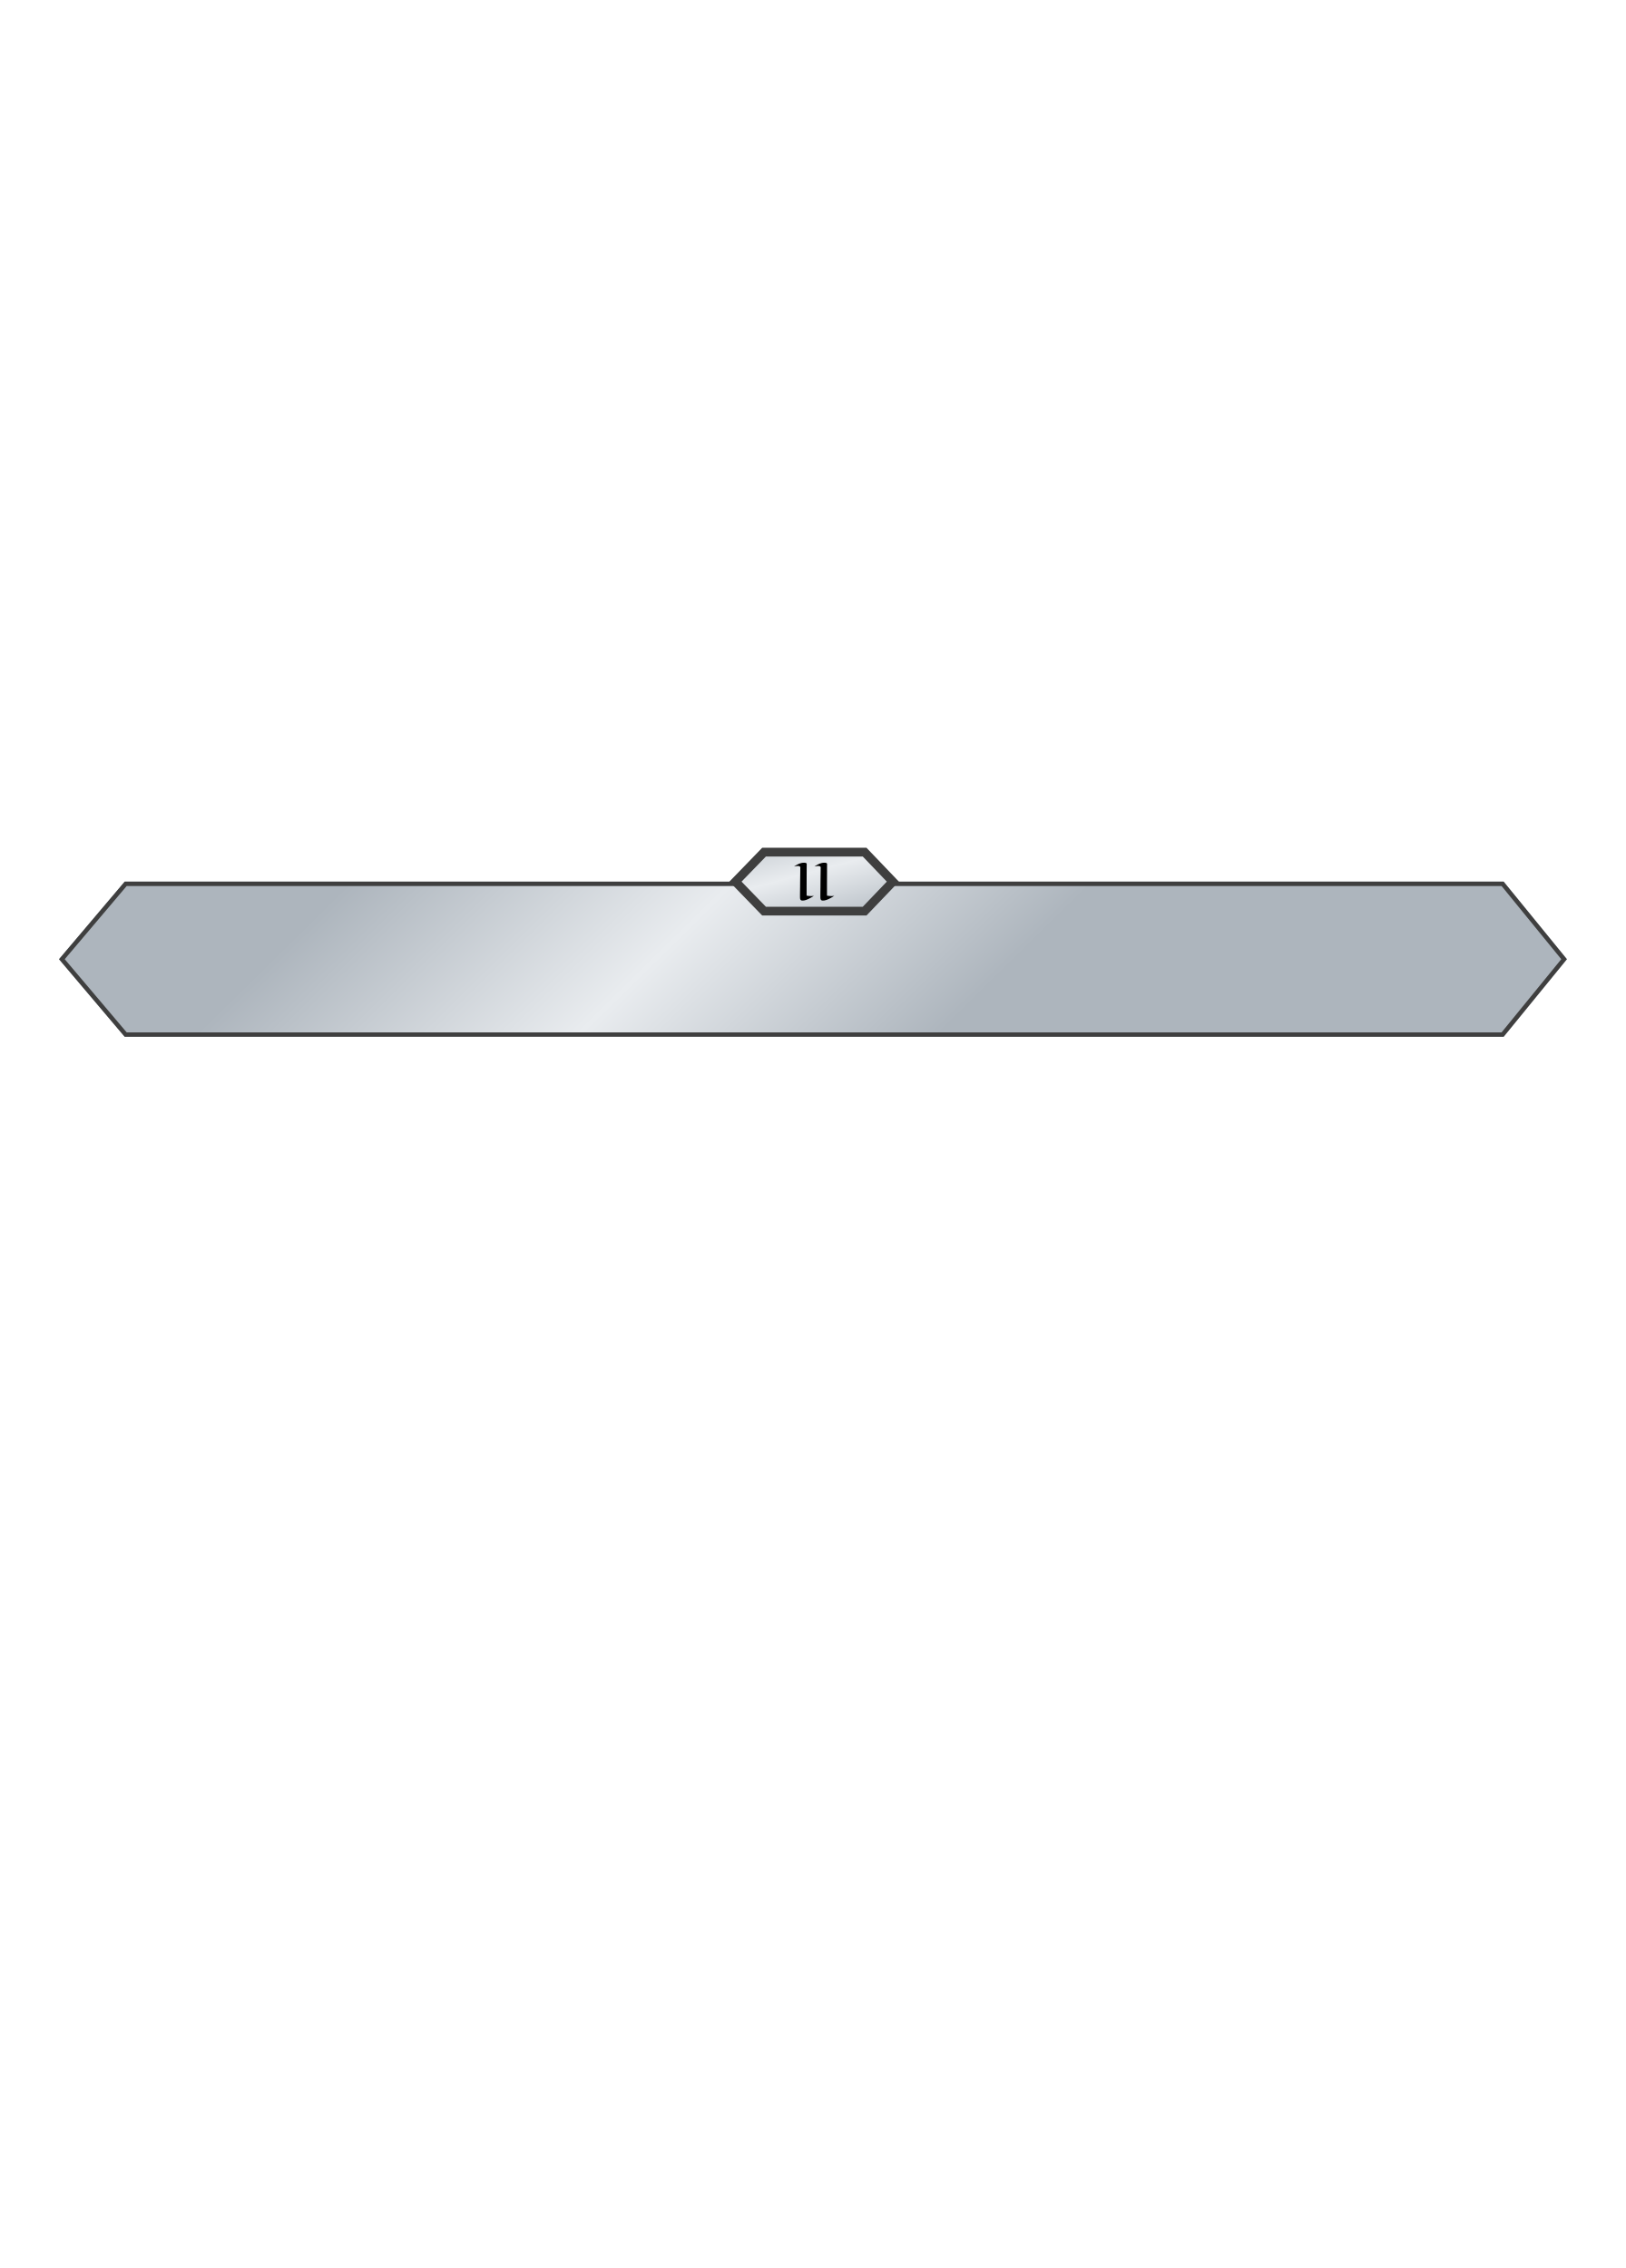
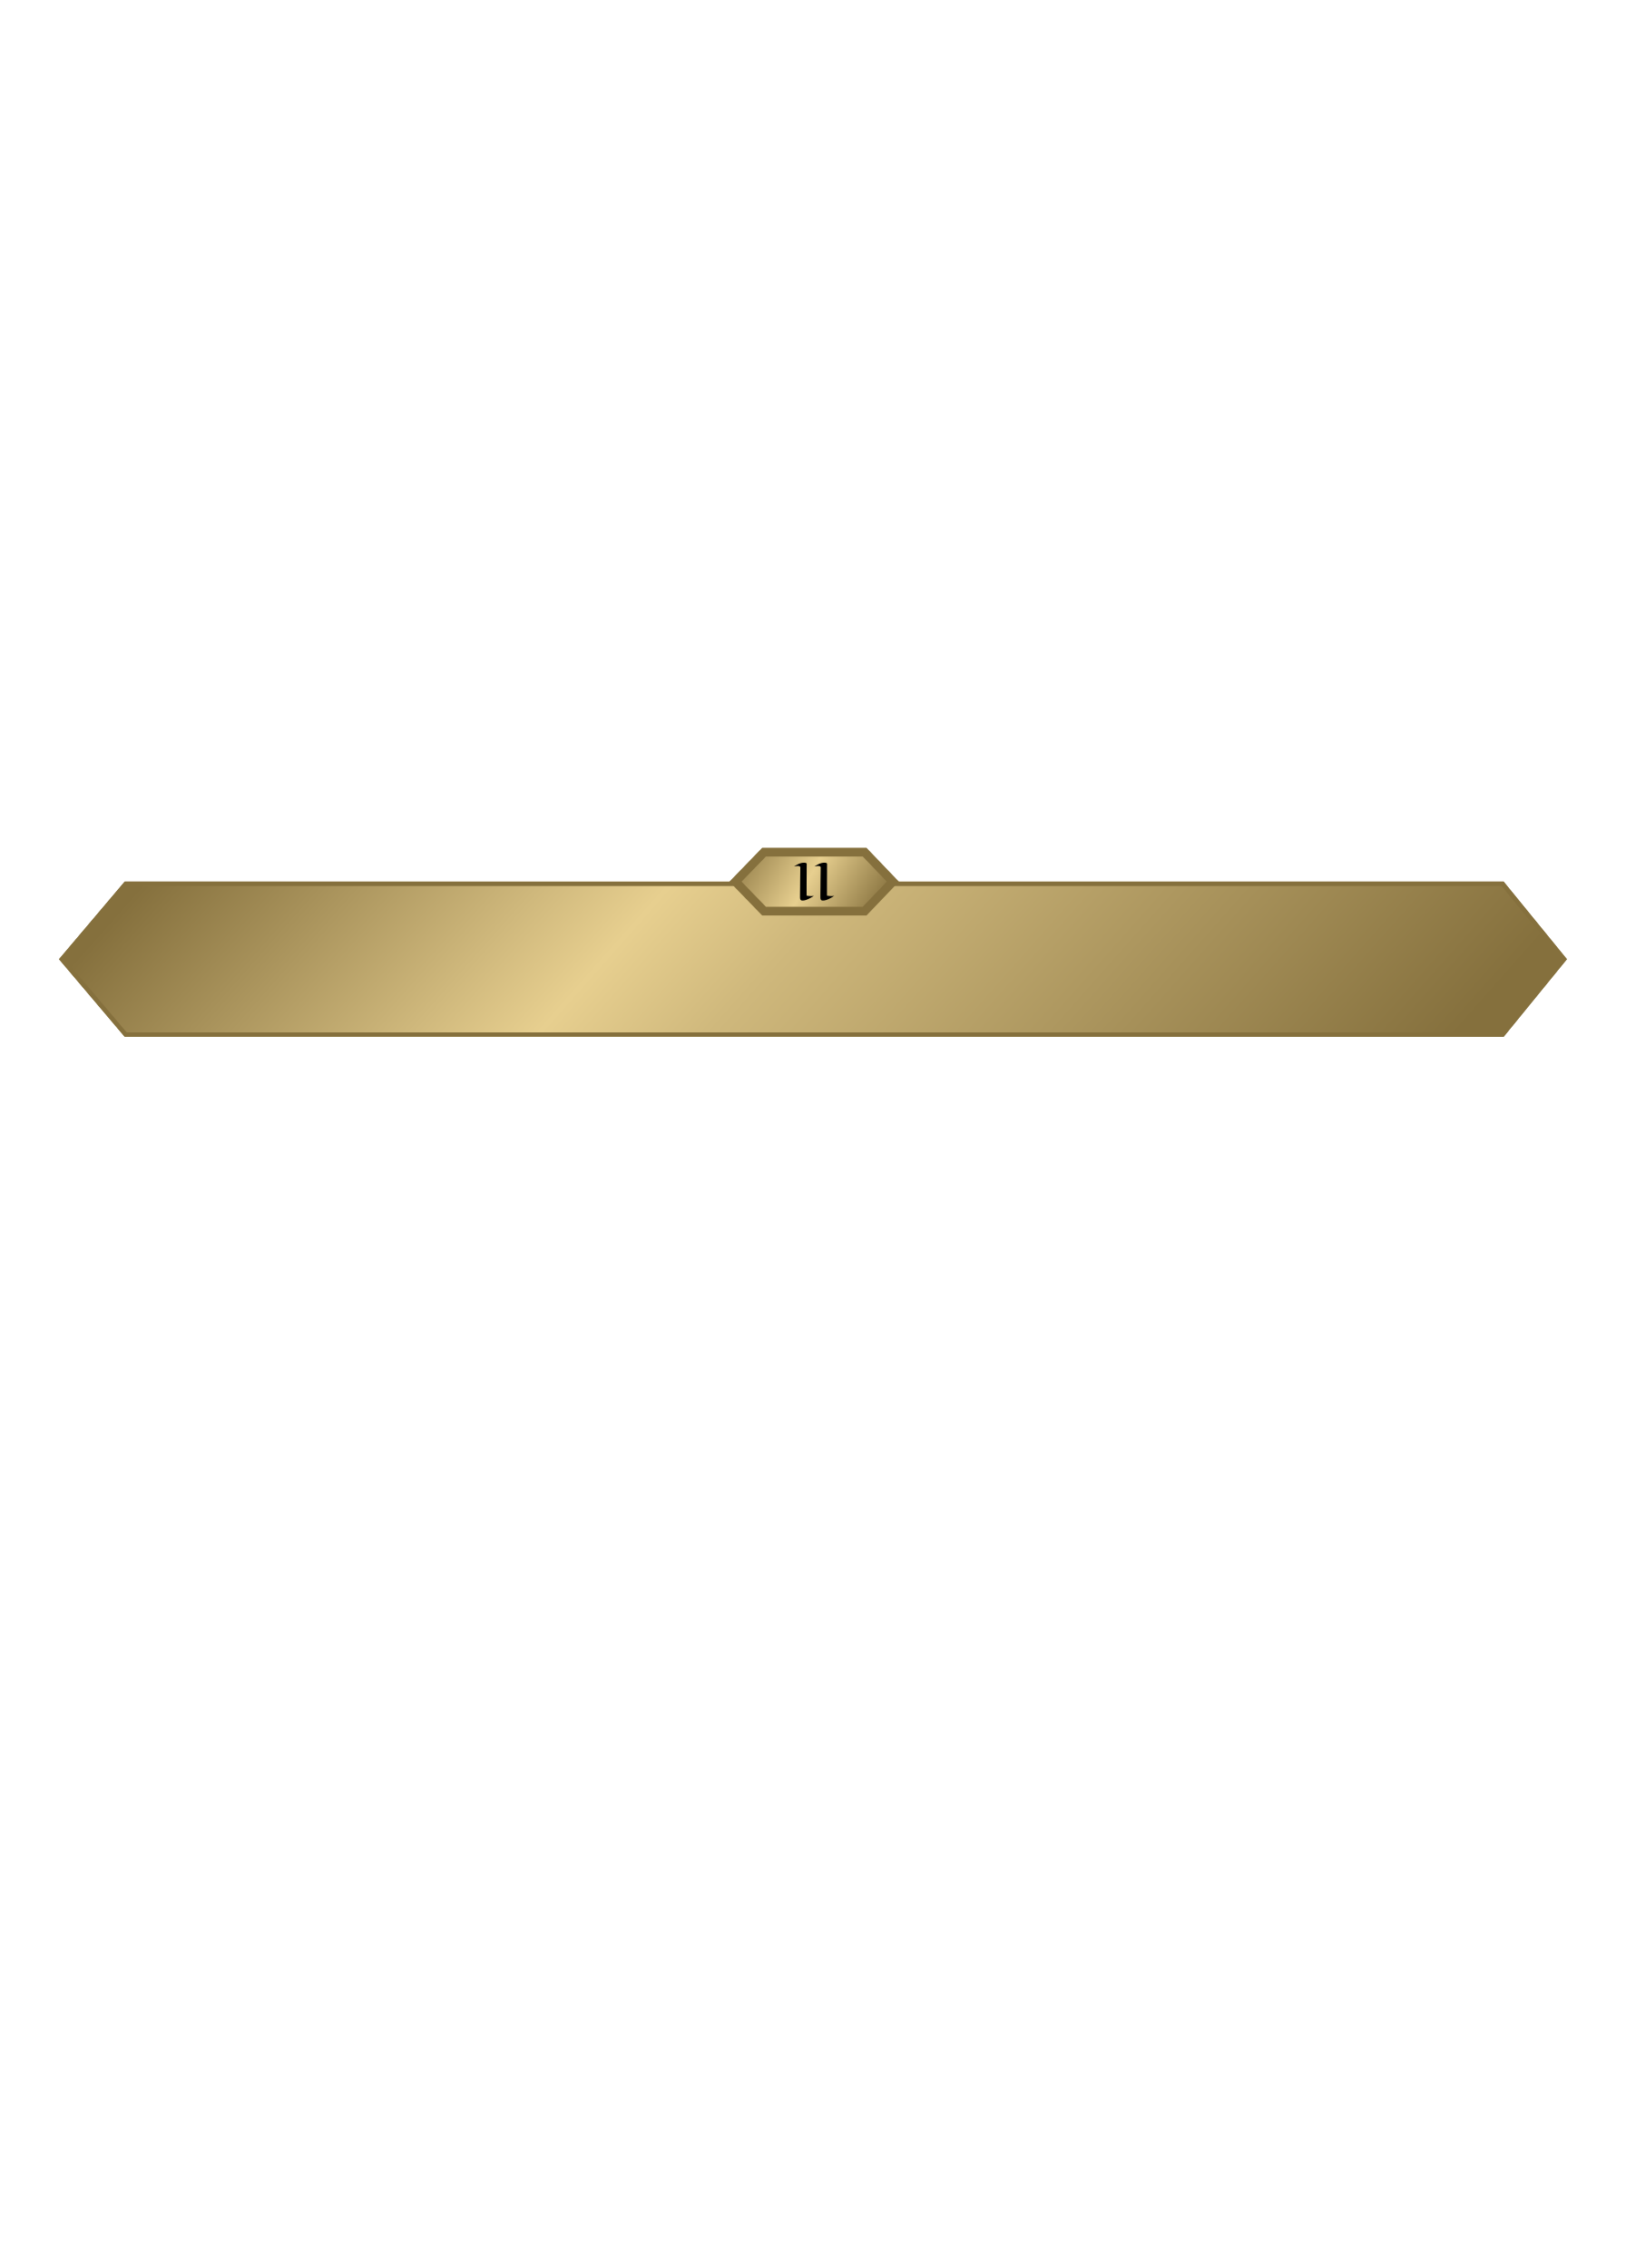
<svg xmlns="http://www.w3.org/2000/svg" viewBox="0 0 744 1038" width="744" height="1038">
  <defs>
-     <linearGradient id="7008862333241406494" x1="424.663" y1="549.831" x2="257.09" y2="379.491" gradientTransform="matrix(0.001449275,0,0,0.01408451,-0.09130435,-6.190141)">
-       <stop stop-color="#adb5bd" />
-       <stop offset="0.484" stop-color="#e9ecef" />
-       <stop offset="1" stop-color="#adb5bd" />
+     <linearGradient id="904497100028310918" x1="552.594" y1="678.54" x2="181.367" y2="349.996" gradientTransform="matrix(0.001449275,0,0,0.01408451,-0.09130435,-6.190141)">
+       <stop stop-color="#85703d" />
+       <stop offset="0.516" stop-color="#cfb87c" />
+       <stop offset="0.635" stop-color="#e7cf8f" />
+       <stop offset="0.724" stop-color="#cfb87c" />
+       <stop offset="1" stop-color="#85703d" />
    </linearGradient>
-     <clipPath id="alignment-11858579787161976524">
+     <clipPath id="alignment-9553531796920537473">
      <path d="M63,475 C63,475 93.05,439.5 93.05,439.5 L724.05,439.5 C724.05,439.5 753,475 753,475 C753,475 724.05,510.5 724.05,510.5 L93.05,510.5 C93.05,510.5 63,475 63,475 Z" fill="#000000" />
    </clipPath>
-     <linearGradient id="16760978370459317564" x1="410.289" y1="467.959" x2="392.798" y2="403.176" gradientTransform="matrix(0.01388437,0,0,0.03703361,-5.172461,-15.77627)">
-       <stop stop-color="#adb5bd" />
-       <stop offset="0.484" stop-color="#e9ecef" />
-       <stop offset="1" stop-color="#adb5bd" />
+     <linearGradient id="17087260705251084894" x1="443.079" y1="446.594" x2="377.932" y2="409.527" gradientTransform="matrix(0.01388437,0,0,0.03703361,-5.172461,-15.77627)">
+       <stop stop-color="#85703d" />
+       <stop offset="0.484" stop-color="#e7cf8f" />
+       <stop offset="1" stop-color="#85703d" />
    </linearGradient>
  </defs>
  <g>
    <g>
      <g>
        <g transform="matrix(1,0,0,1,-36,-36)">
-           <path d="M63,475 C63,475 93.05,439.5 93.05,439.5 L724.05,439.5 C724.05,439.5 753,475 753,475 C753,475 724.05,510.5 724.05,510.5 L93.05,510.5 C93.05,510.5 63,475 63,475 Z" fill="url('#7008862333241406494')" />
-           <path d="M63,475 C63,475 93.05,439.5 93.05,439.5 L724.05,439.5 C724.05,439.5 753,475 753,475 C753,475 724.05,510.5 724.05,510.5 L93.05,510.5 C93.05,510.5 63,475 63,475 Z" clip-path="url(#alignment-11858579787161976524)" fill="none" stroke="#3f3f3f" stroke-width="4" />
+           <path d="M63,475 C63,475 93.05,439.5 93.05,439.5 L724.05,439.5 C724.05,439.5 753,475 753,475 C753,475 724.05,510.5 724.05,510.5 L93.05,510.5 C93.05,510.5 63,475 63,475 Z" fill="url('#904497100028310918')" />
+           <path d="M63,475 C63,475 93.05,439.5 93.05,439.5 L724.05,439.5 C724.05,439.5 753,475 753,475 C753,475 724.05,510.5 724.05,510.5 L93.05,510.5 C93.05,510.5 63,475 63,475 Z" clip-path="url(#alignment-9553531796920537473)" fill="none" stroke="#85703d" stroke-width="4" />
        </g>
        <g transform="matrix(1,0,0,1,-36,-36)">
-           <path d="M372.538,439.5 C372.538,439.5 385.619,425.999 385.619,425.999 C385.619,425.999 431.64,425.999 431.64,425.999 C431.64,425.999 444.562,439.5 444.562,439.5 C444.562,439.5 431.64,453.001 431.64,453.001 L385.619,453.001 C385.619,453.001 372.538,439.5 372.538,439.5 Z" transform="matrix(1,0,0,1,0,0)" fill="url('#16760978370459317564')" stroke="#3f3f3f" stroke-width="4" />
+           <path d="M372.538,439.5 C372.538,439.5 385.619,425.999 385.619,425.999 C385.619,425.999 431.64,425.999 431.64,425.999 C431.64,425.999 444.562,439.5 444.562,439.5 C444.562,439.5 431.64,453.001 431.64,453.001 L385.619,453.001 C385.619,453.001 372.538,439.5 372.538,439.5 Z" transform="matrix(1,0,0,1,0,0)" fill="url('#17087260705251084894')" stroke="#85703d" stroke-width="4" />
        </g>
        <g transform="matrix(1,0,0,1,-36,-36)">
          <path d="M408.452,445.978 Q407.79,446.419 407.141,446.792 Q406.506,447.164 405.913,447.44 Q405.333,447.73 404.809,447.896 Q404.284,448.075 403.856,448.131 Q403.415,448.172 403.084,448.158 Q402.752,448.158 402.532,448.006 Q402.311,447.868 402.187,447.551 Q402.076,447.233 402.076,446.681 Q402.076,446.392 402.076,445.702 Q402.09,445.012 402.09,444.059 Q402.104,443.107 402.118,441.975 Q402.131,440.83 402.131,439.671 Q402.145,438.498 402.159,437.394 Q402.173,436.276 402.187,435.365 Q402.2,434.454 402.2,433.847 Q402.214,433.226 402.228,433.047 Q402.242,432.646 401.897,432.494 Q401.552,432.329 401.055,432.329 Q400.641,432.329 400.186,432.412 Q399.744,432.481 399.33,432.577 Q399.91,432.205 400.462,431.887 Q401.014,431.556 401.579,431.321 Q402.145,431.087 402.725,430.963 Q403.318,430.838 403.939,430.838 Q404.188,430.838 404.409,430.866 Q404.629,430.894 404.781,430.963 Q404.947,431.018 405.043,431.114 Q405.14,431.211 405.14,431.363 Q405.14,431.804 405.126,433.474 Q405.126,434.192 405.126,435.268 Q405.126,436.331 405.112,437.835 Q405.112,439.34 405.099,441.341 Q405.099,443.342 405.099,445.909 Q405.706,446.033 406.203,446.074 Q406.699,446.102 407.1,446.102 Q407.417,446.102 407.665,446.088 Q407.928,446.06 408.107,446.033 Q408.3,446.005 408.452,445.978 Q408.452,445.978 408.452,445.978 ZM417.77,445.978 Q417.108,446.419 416.459,446.792 Q415.824,447.164 415.231,447.44 Q414.651,447.73 414.127,447.896 Q413.602,448.075 413.174,448.131 Q412.733,448.172 412.402,448.158 Q412.07,448.158 411.85,448.006 Q411.629,447.868 411.505,447.551 Q411.394,447.233 411.394,446.681 Q411.394,446.392 411.394,445.702 Q411.408,445.012 411.408,444.059 Q411.422,443.107 411.436,441.975 Q411.449,440.83 411.449,439.671 Q411.463,438.498 411.477,437.394 Q411.491,436.276 411.505,435.365 Q411.518,434.454 411.518,433.847 Q411.532,433.226 411.546,433.047 Q411.56,432.646 411.215,432.494 Q410.87,432.329 410.373,432.329 Q409.959,432.329 409.503,432.412 Q409.062,432.481 408.648,432.577 Q409.227,432.205 409.78,431.887 Q410.332,431.556 410.897,431.321 Q411.463,431.087 412.043,430.963 Q412.636,430.838 413.257,430.838 Q413.506,430.838 413.726,430.866 Q413.947,430.894 414.099,430.963 Q414.265,431.018 414.361,431.114 Q414.458,431.211 414.458,431.363 Q414.458,431.804 414.444,433.474 Q414.444,434.192 414.444,435.268 Q414.444,436.331 414.43,437.835 Q414.43,439.34 414.416,441.341 Q414.416,443.342 414.416,445.909 Q415.024,446.033 415.521,446.074 Q416.017,446.102 416.418,446.102 Q416.735,446.102 416.983,446.088 Q417.246,446.06 417.425,446.033 Q417.618,446.005 417.77,445.978 Q417.77,445.978 417.77,445.978 Z" fill="#000000" />
        </g>
      </g>
    </g>
  </g>
</svg>
